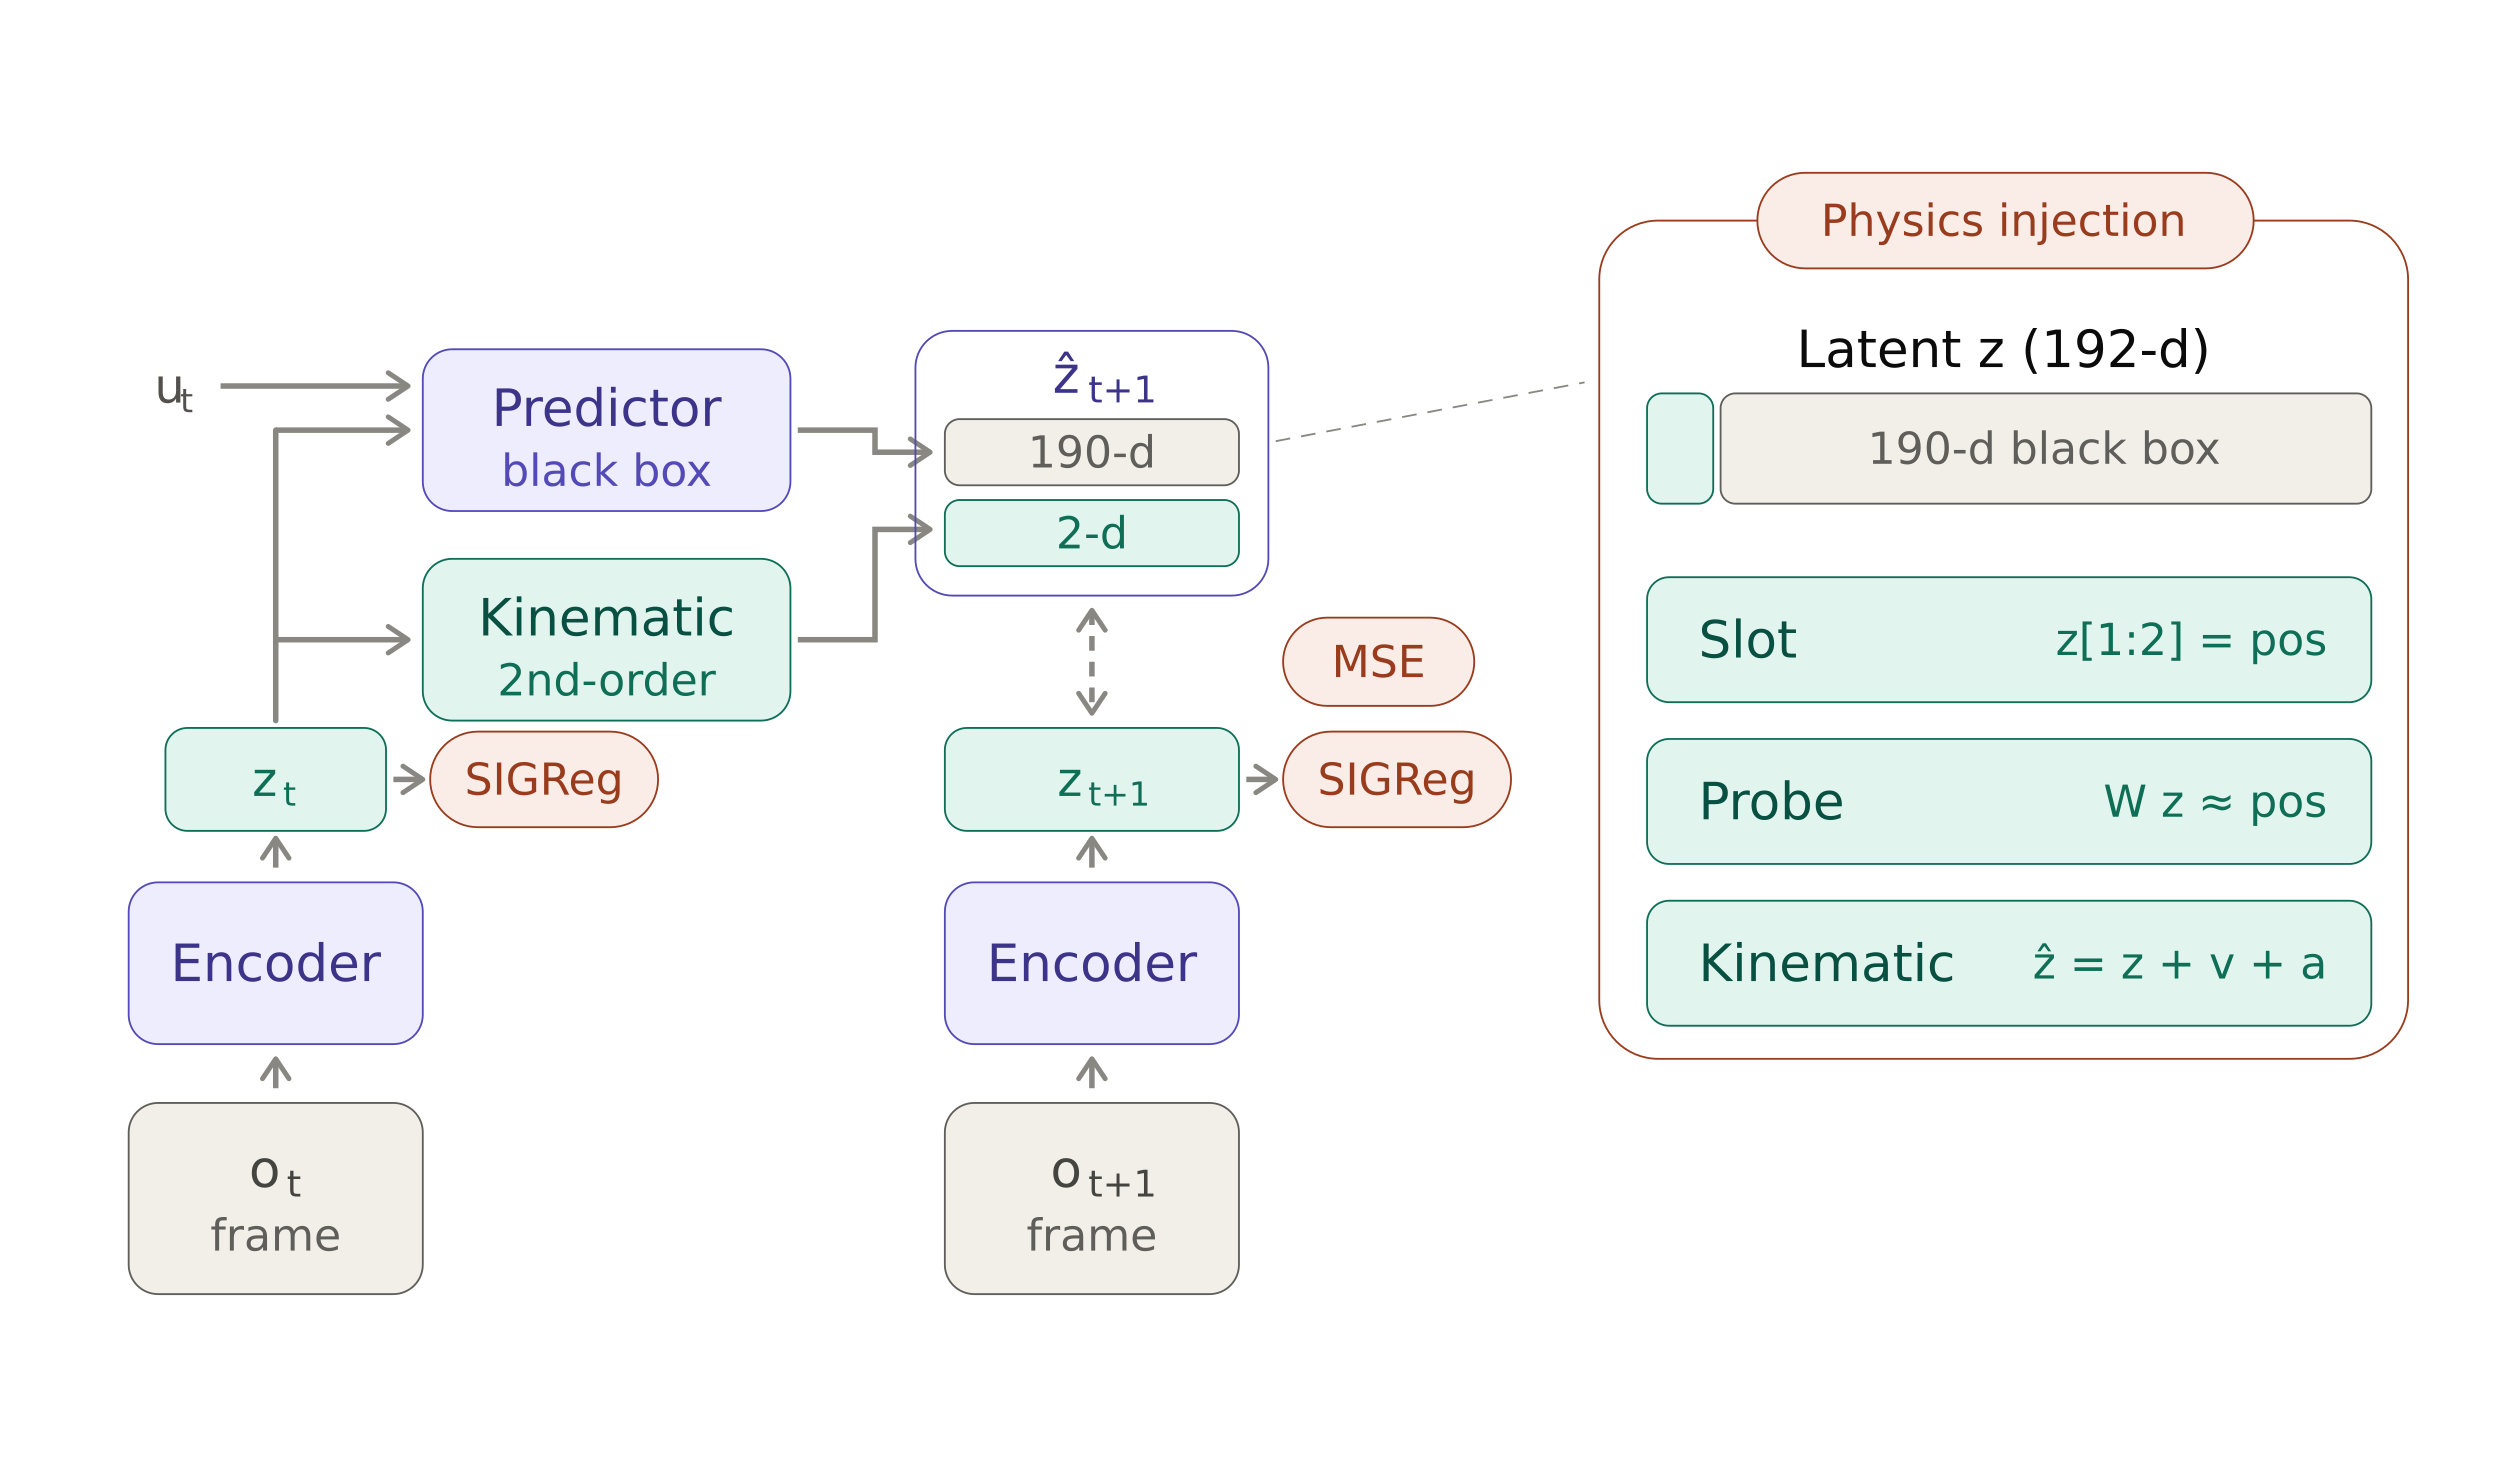
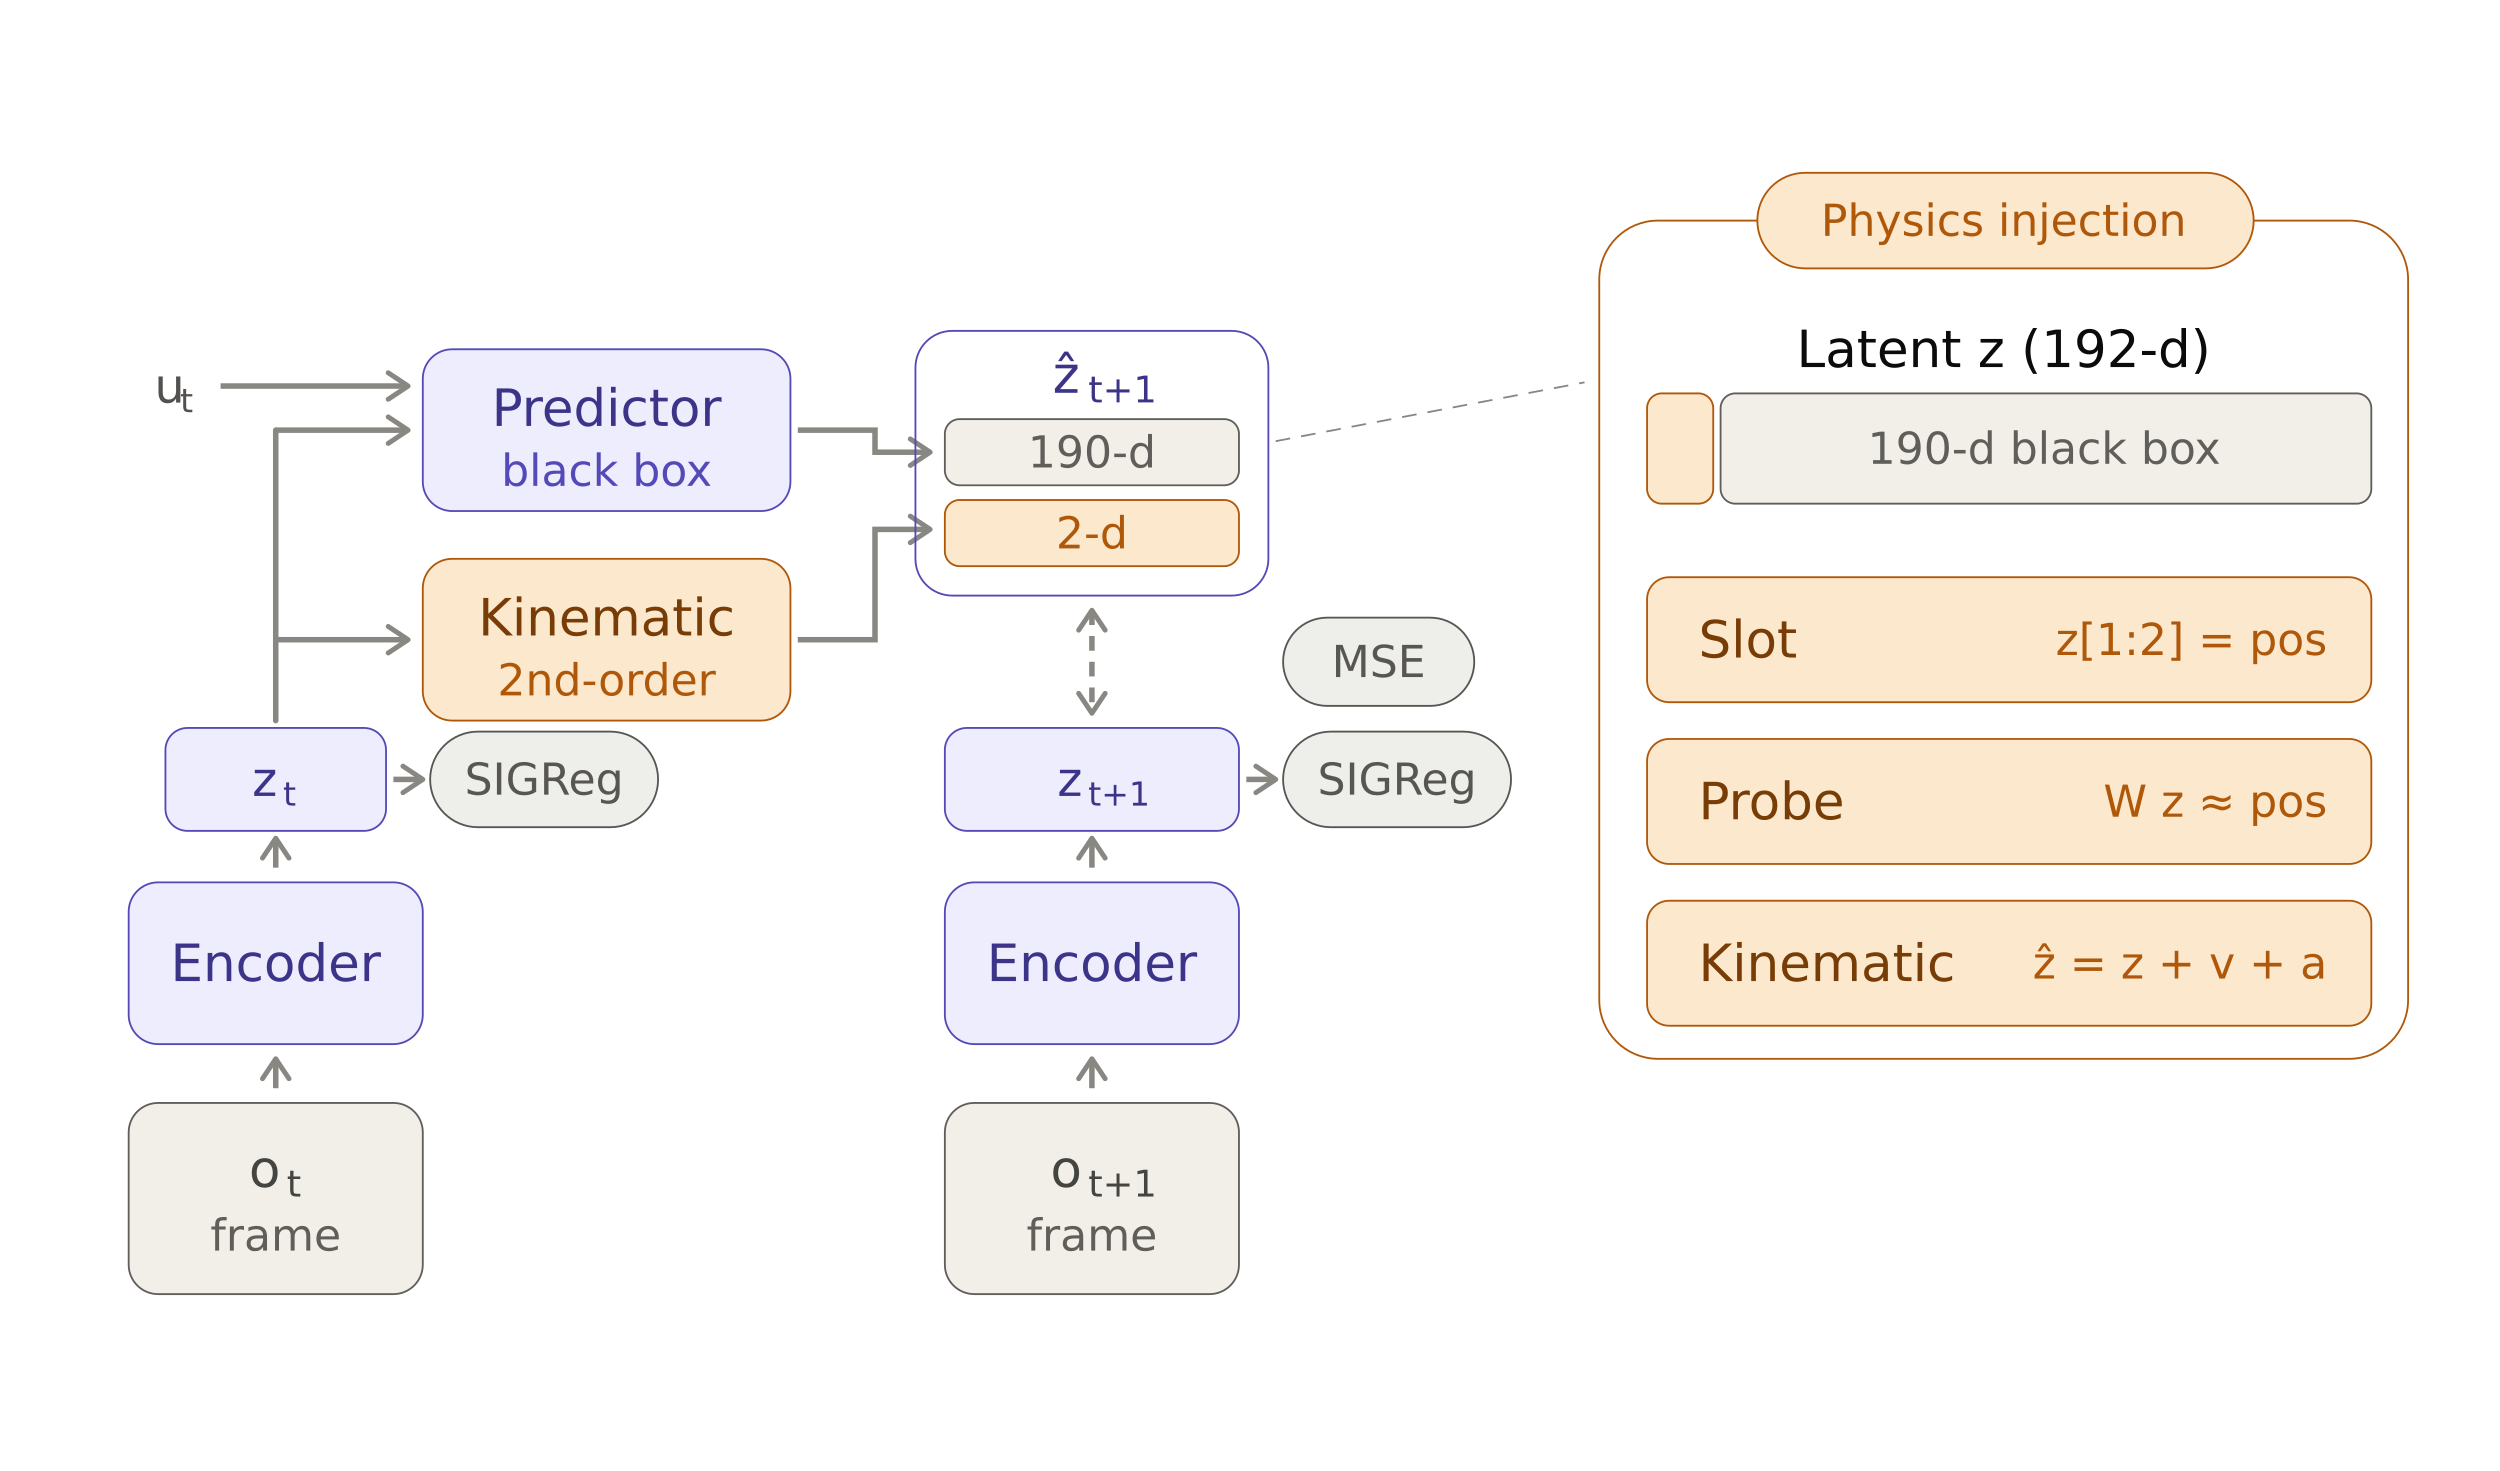
<svg xmlns="http://www.w3.org/2000/svg" width="680" height="400" viewBox="0 0 680 400" role="img">
  <defs>
    <marker id="arrow" viewBox="0 0 10 10" refX="8" refY="5" markerWidth="6" markerHeight="6" orient="auto-start-reverse">
      <path d="M2 1L8 5L2 9" fill="none" stroke="context-stroke" stroke-width="1.5" stroke-linecap="round" stroke-linejoin="round" />
    </marker>
  </defs>
  <g font-family="DejaVu Sans, sans-serif">
    <rect x="35" y="300" width="80" height="52" rx="8" fill="rgb(241,239,232)" stroke="rgb(95,94,90)" stroke-width="0.5" />
    <text x="72" y="318" text-anchor="middle" dominant-baseline="central" fill="rgb(68,68,65)" font-size="14" font-weight="500">o</text>
    <text x="78" y="322" text-anchor="start" dominant-baseline="central" fill="rgb(68,68,65)" font-size="10" font-weight="500">t</text>
    <text x="75" y="336" text-anchor="middle" dominant-baseline="central" fill="rgb(95,94,90)" font-size="12">frame</text>
  </g>
  <g font-family="DejaVu Sans, sans-serif">
    <rect x="257" y="300" width="80" height="52" rx="8" fill="rgb(241,239,232)" stroke="rgb(95,94,90)" stroke-width="0.5" />
    <text x="290" y="318" text-anchor="middle" dominant-baseline="central" fill="rgb(68,68,65)" font-size="14" font-weight="500">o</text>
    <text x="296" y="322" text-anchor="start" dominant-baseline="central" fill="rgb(68,68,65)" font-size="10" font-weight="500">t+1</text>
    <text x="297" y="336" text-anchor="middle" dominant-baseline="central" fill="rgb(95,94,90)" font-size="12">frame</text>
  </g>
  <line x1="75" y1="296" x2="75" y2="288" marker-end="url(#arrow)" fill="none" stroke="rgb(137,135,129)" stroke-width="1.5" />
  <line x1="297" y1="296" x2="297" y2="288" marker-end="url(#arrow)" fill="none" stroke="rgb(137,135,129)" stroke-width="1.5" />
  <g font-family="DejaVu Sans, sans-serif">
    <rect x="35" y="240" width="80" height="44" rx="8" fill="rgb(238,237,254)" stroke="rgb(83,74,183)" stroke-width="0.5" />
    <text x="75" y="262" text-anchor="middle" dominant-baseline="central" fill="rgb(60,52,137)" font-size="14" font-weight="500">Encoder</text>
  </g>
  <g font-family="DejaVu Sans, sans-serif">
    <rect x="257" y="240" width="80" height="44" rx="8" fill="rgb(238,237,254)" stroke="rgb(83,74,183)" stroke-width="0.5" />
    <text x="297" y="262" text-anchor="middle" dominant-baseline="central" fill="rgb(60,52,137)" font-size="14" font-weight="500">Encoder</text>
  </g>
  <line x1="75" y1="236" x2="75" y2="228" marker-end="url(#arrow)" fill="none" stroke="rgb(137,135,129)" stroke-width="1.5" />
  <line x1="297" y1="236" x2="297" y2="228" marker-end="url(#arrow)" fill="none" stroke="rgb(137,135,129)" stroke-width="1.5" />
  <g font-family="DejaVu Sans, sans-serif">
-     <rect x="45" y="198" width="60" height="28" rx="6" fill="rgb(225,245,238)" stroke="rgb(15,110,86)" stroke-width="0.5" />
-     <text x="72" y="212" text-anchor="middle" dominant-baseline="central" fill="rgb(15,110,86)" font-size="13">z</text>
-     <text x="77" y="216" text-anchor="start" dominant-baseline="central" fill="rgb(15,110,86)" font-size="9">t</text>
+     <rect x="45" y="198" width="60" height="28" rx="6" fill="rgb(238,237,254)" stroke="rgb(83,74,183)" stroke-width="0.5" />
+     <text x="72" y="212" text-anchor="middle" dominant-baseline="central" fill="rgb(60,52,137)" font-size="13">z</text>
+     <text x="77" y="216" text-anchor="start" dominant-baseline="central" fill="rgb(60,52,137)" font-size="9">t</text>
  </g>
  <g font-family="DejaVu Sans, sans-serif">
-     <rect x="257" y="198" width="80" height="28" rx="6" fill="rgb(225,245,238)" stroke="rgb(15,110,86)" stroke-width="0.5" />
-     <text x="291" y="212" text-anchor="middle" dominant-baseline="central" fill="rgb(15,110,86)" font-size="13">z</text>
-     <text x="296" y="216" text-anchor="start" dominant-baseline="central" fill="rgb(15,110,86)" font-size="9">t+1</text>
+     <rect x="257" y="198" width="80" height="28" rx="6" fill="rgb(238,237,254)" stroke="rgb(83,74,183)" stroke-width="0.5" />
+     <text x="291" y="212" text-anchor="middle" dominant-baseline="central" fill="rgb(60,52,137)" font-size="13">z</text>
+     <text x="296" y="216" text-anchor="start" dominant-baseline="central" fill="rgb(60,52,137)" font-size="9">t+1</text>
  </g>
  <line x1="107" y1="212" x2="115" y2="212" marker-end="url(#arrow)" fill="none" stroke="rgb(137,135,129)" stroke-width="1.5" />
  <g font-family="DejaVu Sans, sans-serif">
-     <rect x="117" y="199" width="62" height="26" rx="13" fill="rgb(250,236,231)" stroke="rgb(153,60,29)" stroke-width="0.5" />
-     <text x="148" y="212" text-anchor="middle" dominant-baseline="central" fill="rgb(153,60,29)" font-size="12">SIGReg</text>
+     <rect x="117" y="199" width="62" height="26" rx="13" fill="rgb(238,238,235)" stroke="rgb(88,86,83)" stroke-width="0.5" />
+     <text x="148" y="212" text-anchor="middle" dominant-baseline="central" fill="rgb(88,86,83)" font-size="12">SIGReg</text>
  </g>
  <line x1="339" y1="212" x2="347" y2="212" marker-end="url(#arrow)" fill="none" stroke="rgb(137,135,129)" stroke-width="1.5" />
  <g font-family="DejaVu Sans, sans-serif">
-     <rect x="349" y="199" width="62" height="26" rx="13" fill="rgb(250,236,231)" stroke="rgb(153,60,29)" stroke-width="0.5" />
-     <text x="380" y="212" text-anchor="middle" dominant-baseline="central" fill="rgb(153,60,29)" font-size="12">SIGReg</text>
+     <rect x="349" y="199" width="62" height="26" rx="13" fill="rgb(238,238,235)" stroke="rgb(88,86,83)" stroke-width="0.5" />
+     <text x="380" y="212" text-anchor="middle" dominant-baseline="central" fill="rgb(88,86,83)" font-size="12">SIGReg</text>
  </g>
  <path d="M75 196 L75 117" fill="none" stroke="rgb(137,135,129)" stroke-width="1.5" stroke-linecap="round" />
  <line x1="75" y1="174" x2="111" y2="174" marker-end="url(#arrow)" fill="none" stroke="rgb(137,135,129)" stroke-width="1.5" />
  <line x1="75" y1="117" x2="111" y2="117" marker-end="url(#arrow)" fill="none" stroke="rgb(137,135,129)" stroke-width="1.5" />
  <text x="42" y="105" dominant-baseline="central" fill="rgb(82,81,78)" font-family="DejaVu Sans, sans-serif" font-size="13">u</text>
  <text x="49" y="109" dominant-baseline="central" fill="rgb(82,81,78)" font-family="DejaVu Sans, sans-serif" font-size="9">t</text>
  <line x1="60" y1="105" x2="111" y2="105" marker-end="url(#arrow)" fill="none" stroke="rgb(137,135,129)" stroke-width="1.5" />
  <g font-family="DejaVu Sans, sans-serif">
    <rect x="115" y="95" width="100" height="44" rx="8" fill="rgb(238,237,254)" stroke="rgb(83,74,183)" stroke-width="0.5" />
    <text x="165" y="111" text-anchor="middle" dominant-baseline="central" fill="rgb(60,52,137)" font-size="14" font-weight="500">Predictor</text>
    <text x="165" y="128" text-anchor="middle" dominant-baseline="central" fill="rgb(83,74,183)" font-size="12">black box</text>
  </g>
  <g font-family="DejaVu Sans, sans-serif">
-     <rect x="115" y="152" width="100" height="44" rx="8" fill="rgb(225,245,238)" stroke="rgb(15,110,86)" stroke-width="0.5" />
-     <text x="165" y="168" text-anchor="middle" dominant-baseline="central" fill="rgb(8,80,65)" font-size="14" font-weight="500">Kinematic</text>
-     <text x="165" y="185" text-anchor="middle" dominant-baseline="central" fill="rgb(15,110,86)" font-size="12">2nd-order</text>
+     <rect x="115" y="152" width="100" height="44" rx="8" fill="rgb(252,232,205)" stroke="rgb(176,88,10)" stroke-width="0.5" />
+     <text x="165" y="168" text-anchor="middle" dominant-baseline="central" fill="rgb(120,60,6)" font-size="14" font-weight="500">Kinematic</text>
+     <text x="165" y="185" text-anchor="middle" dominant-baseline="central" fill="rgb(176,88,10)" font-size="12">2nd-order</text>
  </g>
  <path d="M217 117 L238 117 L238 123 L253 123" fill="none" marker-end="url(#arrow)" stroke="rgb(137,135,129)" stroke-width="1.5" />
  <path d="M217 174 L238 174 L238 144 L253 144" fill="none" marker-end="url(#arrow)" stroke="rgb(137,135,129)" stroke-width="1.5" />
  <g font-family="DejaVu Sans, sans-serif">
    <rect x="249" y="90" width="96" height="72" rx="10" fill="none" stroke="rgb(83,74,183)" stroke-width="0.5" />
    <text x="290" y="102" text-anchor="middle" dominant-baseline="central" fill="rgb(60,52,137)" font-size="14" font-weight="500">ẑ</text>
    <text x="296" y="106" text-anchor="start" dominant-baseline="central" fill="rgb(60,52,137)" font-size="10" font-weight="500">t+1</text>
  </g>
  <g font-family="DejaVu Sans, sans-serif">
    <rect x="257" y="114" width="80" height="18" rx="4" fill="rgb(241,239,232)" stroke="rgb(95,94,90)" stroke-width="0.5" />
    <text x="297" y="123" text-anchor="middle" dominant-baseline="central" fill="rgb(95,94,90)" font-size="12">190-d</text>
  </g>
  <g font-family="DejaVu Sans, sans-serif">
-     <rect x="257" y="136" width="80" height="18" rx="4" fill="rgb(225,245,238)" stroke="rgb(15,110,86)" stroke-width="0.5" />
-     <text x="297" y="145" text-anchor="middle" dominant-baseline="central" fill="rgb(15,110,86)" font-size="12">2-d</text>
+     <rect x="257" y="136" width="80" height="18" rx="4" fill="rgb(252,232,205)" stroke="rgb(176,88,10)" stroke-width="0.5" />
+     <text x="297" y="145" text-anchor="middle" dominant-baseline="central" fill="rgb(176,88,10)" font-size="12">2-d</text>
  </g>
  <line x1="297" y1="166" x2="297" y2="194" marker-start="url(#arrow)" marker-end="url(#arrow)" stroke-dasharray="4 3" fill="none" stroke="rgb(137,135,129)" stroke-width="1.5" />
  <g font-family="DejaVu Sans, sans-serif">
-     <rect x="349" y="168" width="52" height="24" rx="12" fill="rgb(250,236,231)" stroke="rgb(153,60,29)" stroke-width="0.5" />
-     <text x="375" y="180" text-anchor="middle" dominant-baseline="central" fill="rgb(153,60,29)" font-size="12">MSE</text>
+     <rect x="349" y="168" width="52" height="24" rx="12" fill="rgb(238,238,235)" stroke="rgb(88,86,83)" stroke-width="0.5" />
+     <text x="375" y="180" text-anchor="middle" dominant-baseline="central" fill="rgb(88,86,83)" font-size="12">MSE</text>
  </g>
  <line x1="347" y1="120" x2="431" y2="104" fill="none" stroke="rgb(137,135,129)" stroke-width="0.5" stroke-dasharray="4 3" />
  <g font-family="DejaVu Sans, sans-serif">
-     <rect x="435" y="60" width="220" height="228" rx="16" fill="none" stroke="rgb(153,60,29)" stroke-width="0.5" />
+     <rect x="435" y="60" width="220" height="228" rx="16" fill="none" stroke="rgb(176,88,10)" stroke-width="0.5" />
  </g>
  <g font-family="DejaVu Sans, sans-serif">
-     <rect x="478" y="47" width="135" height="26" rx="13" fill="rgb(250,236,231)" stroke="rgb(153,60,29)" stroke-width="0.5" />
-     <text x="545" y="60" text-anchor="middle" dominant-baseline="central" fill="rgb(153,60,29)" font-size="12">Physics injection</text>
+     <rect x="478" y="47" width="135" height="26" rx="13" fill="rgb(252,232,205)" stroke="rgb(176,88,10)" stroke-width="0.5" />
+     <text x="545" y="60" text-anchor="middle" dominant-baseline="central" fill="rgb(176,88,10)" font-size="12">Physics injection</text>
  </g>
  <text x="545" y="95" text-anchor="middle" dominant-baseline="central" fill="rgb(11,11,11)" font-family="DejaVu Sans, sans-serif" font-size="14" font-weight="500">Latent z (192-d)</text>
  <g font-family="DejaVu Sans, sans-serif">
-     <rect x="448" y="107" width="18" height="30" rx="4" fill="rgb(225,245,238)" stroke="rgb(15,110,86)" stroke-width="0.5" />
+     <rect x="448" y="107" width="18" height="30" rx="4" fill="rgb(252,232,205)" stroke="rgb(176,88,10)" stroke-width="0.5" />
  </g>
  <g font-family="DejaVu Sans, sans-serif">
    <rect x="468" y="107" width="177" height="30" rx="4" fill="rgb(241,239,232)" stroke="rgb(95,94,90)" stroke-width="0.5" />
    <text x="556" y="122" text-anchor="middle" dominant-baseline="central" fill="rgb(95,94,90)" font-size="12">190-d black box</text>
  </g>
  <g font-family="DejaVu Sans, sans-serif">
-     <rect x="448" y="157" width="197" height="34" rx="6" fill="rgb(225,245,238)" stroke="rgb(15,110,86)" stroke-width="0.5" />
-     <text x="462" y="174" dominant-baseline="central" fill="rgb(8,80,65)" font-size="14" font-weight="500">Slot</text>
-     <text x="633" y="174" text-anchor="end" dominant-baseline="central" fill="rgb(15,110,86)" font-size="12">z[1:2] = pos</text>
+     <rect x="448" y="157" width="197" height="34" rx="6" fill="rgb(252,232,205)" stroke="rgb(176,88,10)" stroke-width="0.5" />
+     <text x="462" y="174" dominant-baseline="central" fill="rgb(120,60,6)" font-size="14" font-weight="500">Slot</text>
+     <text x="633" y="174" text-anchor="end" dominant-baseline="central" fill="rgb(176,88,10)" font-size="12">z[1:2] = pos</text>
  </g>
  <g font-family="DejaVu Sans, sans-serif">
-     <rect x="448" y="201" width="197" height="34" rx="6" fill="rgb(225,245,238)" stroke="rgb(15,110,86)" stroke-width="0.5" />
-     <text x="462" y="218" dominant-baseline="central" fill="rgb(8,80,65)" font-size="14" font-weight="500">Probe</text>
-     <text x="633" y="218" text-anchor="end" dominant-baseline="central" fill="rgb(15,110,86)" font-size="12">W z ≈ pos</text>
+     <rect x="448" y="201" width="197" height="34" rx="6" fill="rgb(252,232,205)" stroke="rgb(176,88,10)" stroke-width="0.5" />
+     <text x="462" y="218" dominant-baseline="central" fill="rgb(120,60,6)" font-size="14" font-weight="500">Probe</text>
+     <text x="633" y="218" text-anchor="end" dominant-baseline="central" fill="rgb(176,88,10)" font-size="12">W z ≈ pos</text>
  </g>
  <g font-family="DejaVu Sans, sans-serif">
-     <rect x="448" y="245" width="197" height="34" rx="6" fill="rgb(225,245,238)" stroke="rgb(15,110,86)" stroke-width="0.5" />
-     <text x="462" y="262" dominant-baseline="central" fill="rgb(8,80,65)" font-size="14" font-weight="500">Kinematic</text>
-     <text x="633" y="262" text-anchor="end" dominant-baseline="central" fill="rgb(15,110,86)" font-size="12">ẑ = z + v + a</text>
+     <rect x="448" y="245" width="197" height="34" rx="6" fill="rgb(252,232,205)" stroke="rgb(176,88,10)" stroke-width="0.5" />
+     <text x="462" y="262" dominant-baseline="central" fill="rgb(120,60,6)" font-size="14" font-weight="500">Kinematic</text>
+     <text x="633" y="262" text-anchor="end" dominant-baseline="central" fill="rgb(176,88,10)" font-size="12">ẑ = z + v + a</text>
  </g>
</svg>
